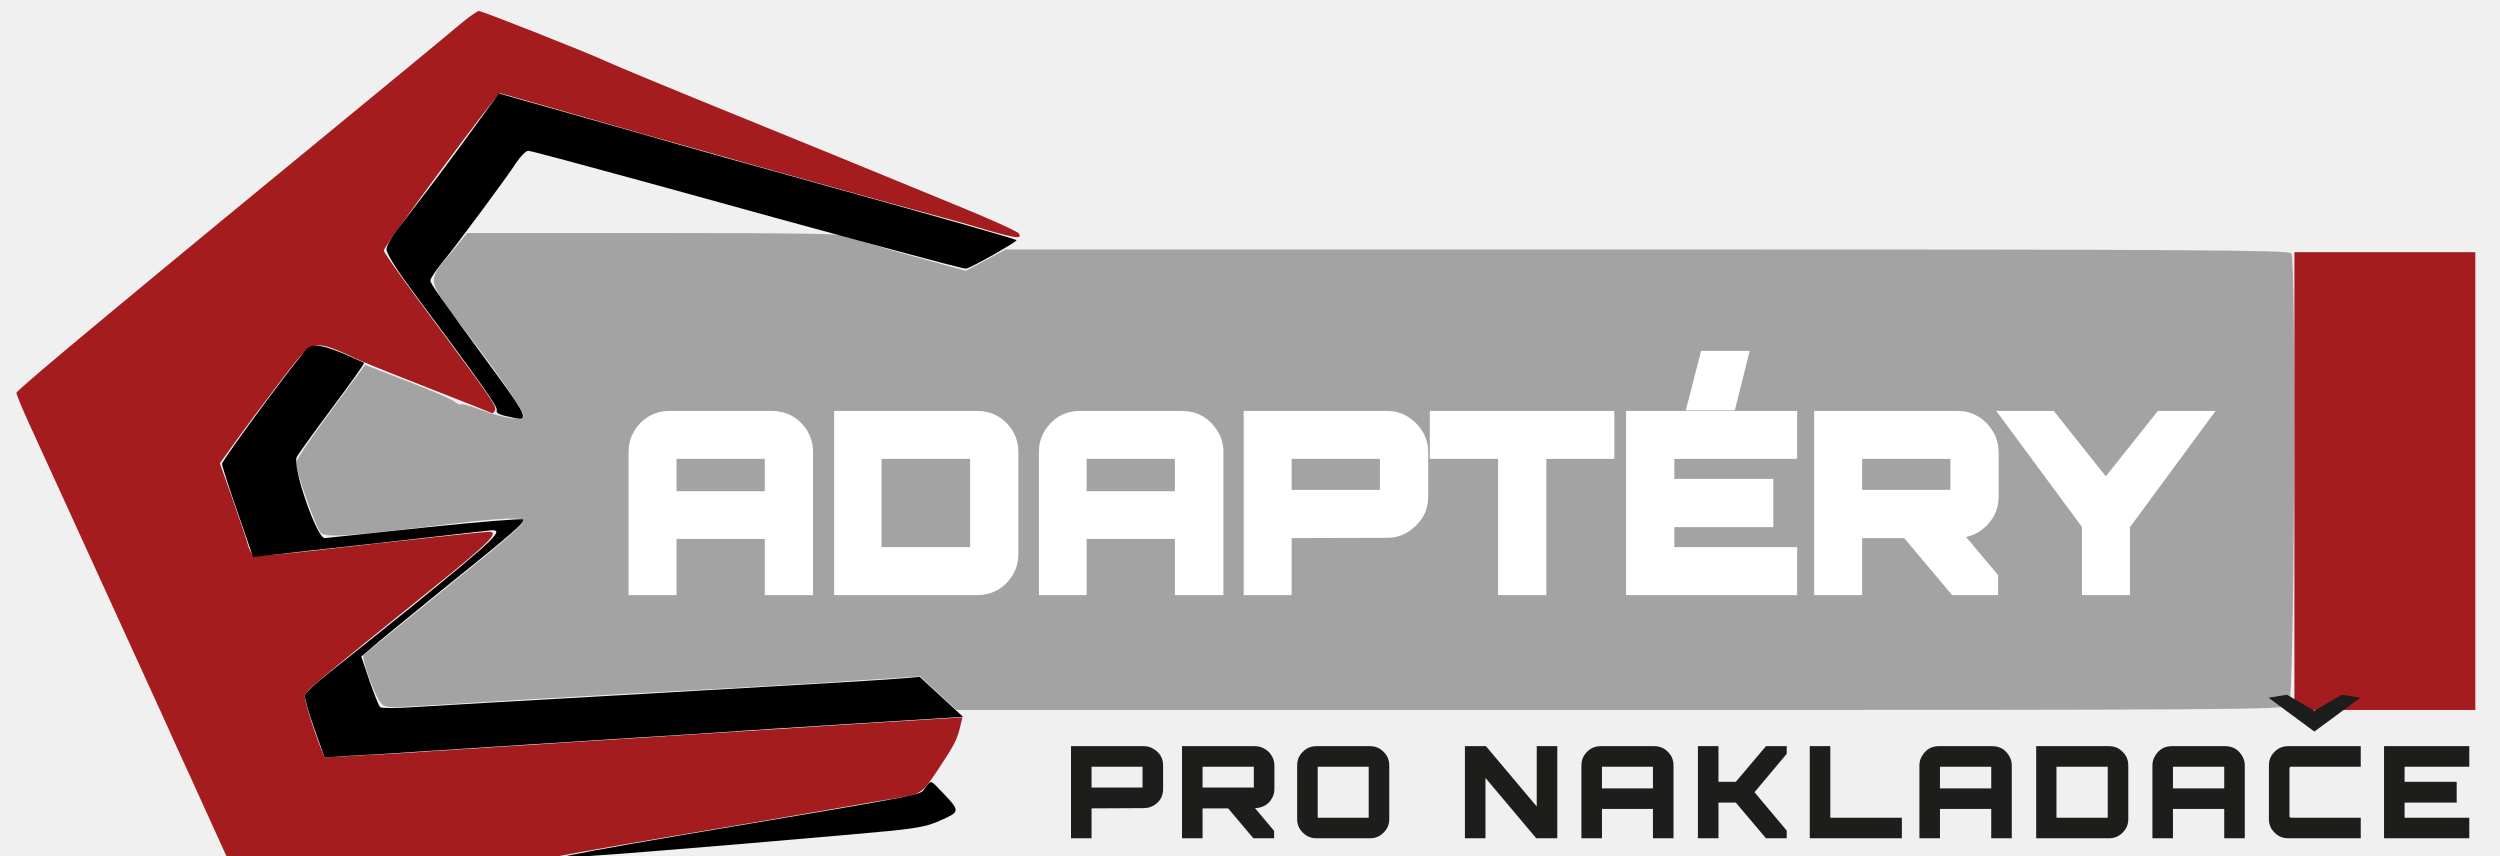
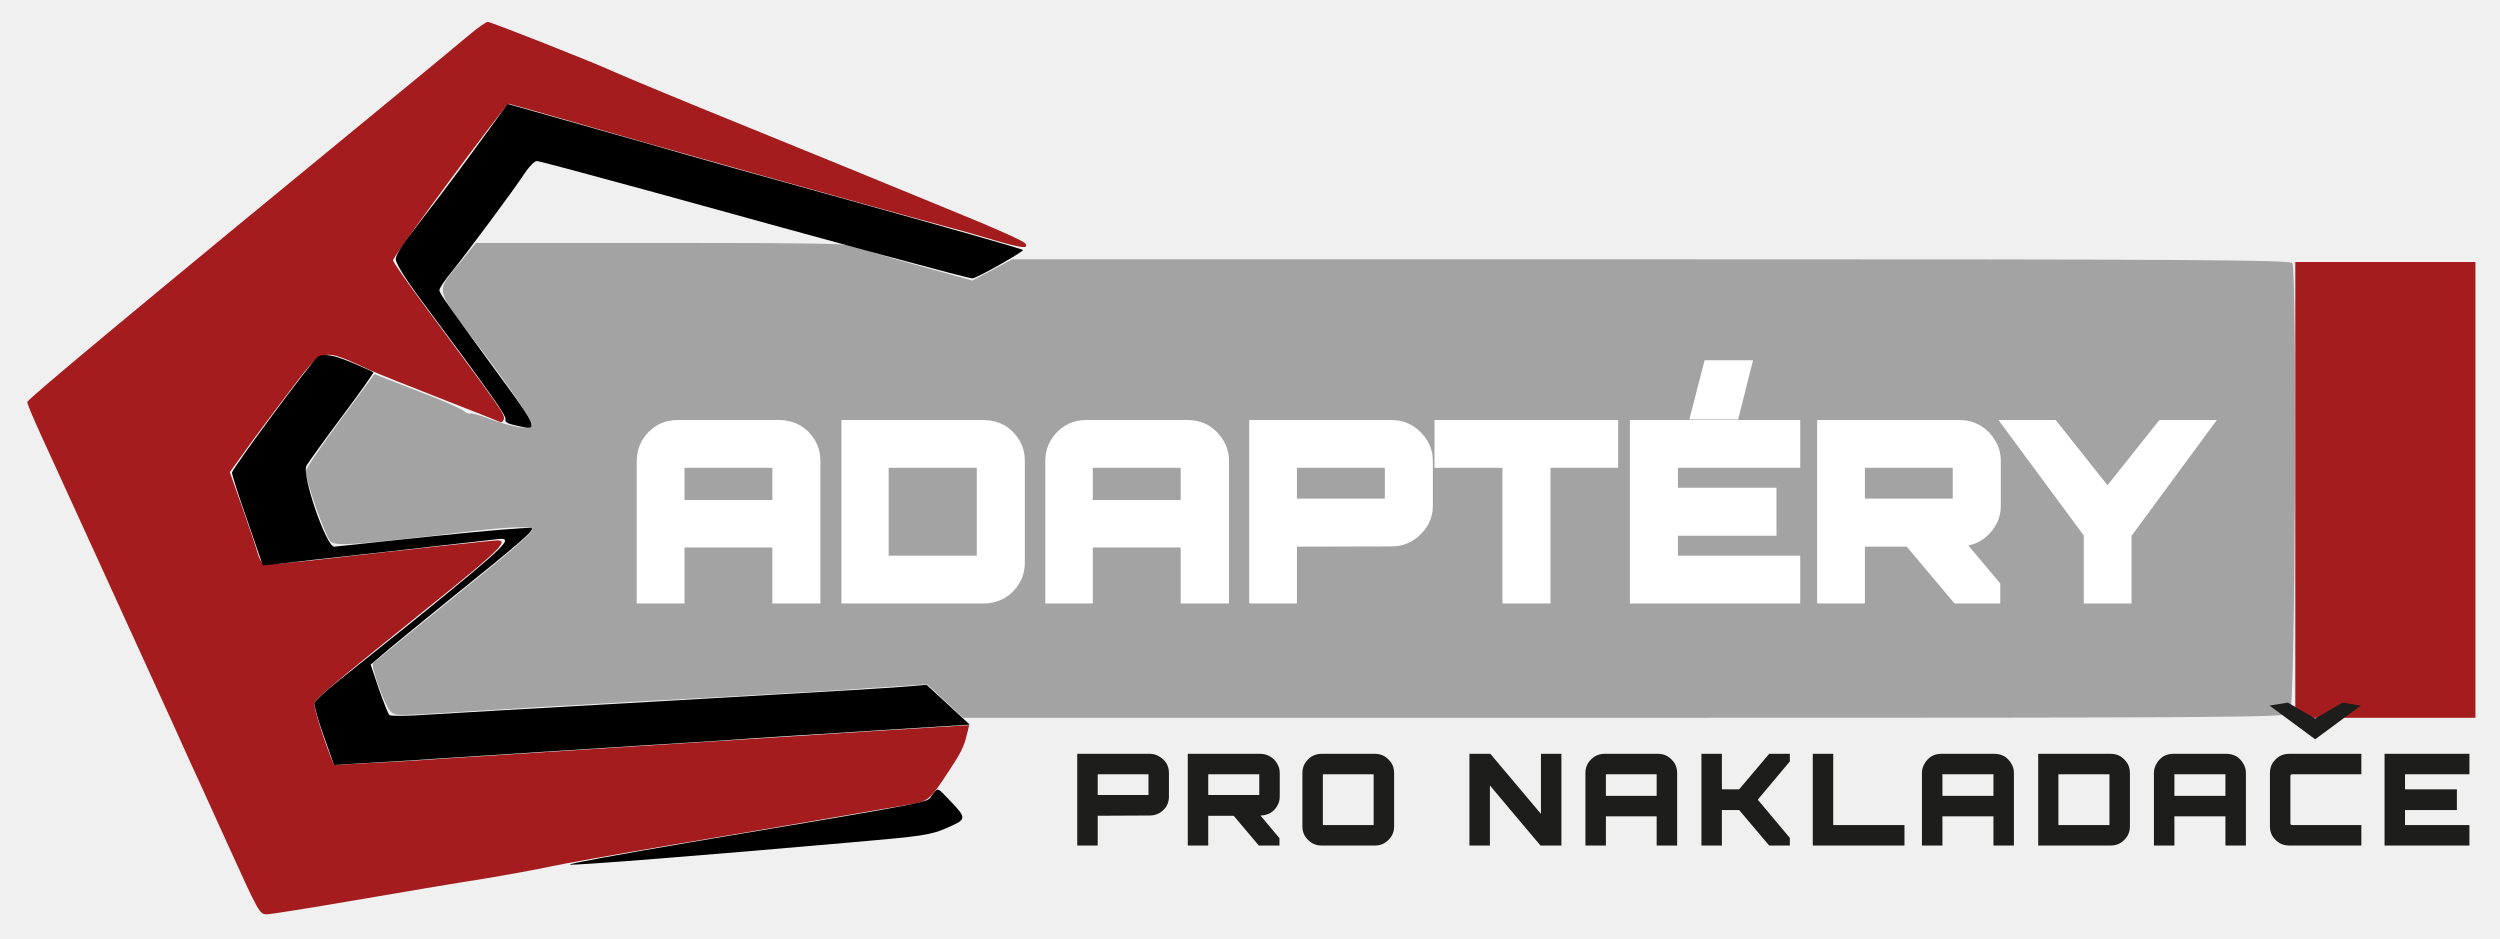
- <svg xmlns="http://www.w3.org/2000/svg" viewBox="44 12 912 312" role="img" aria-label="Adaptéry pro nakladače">
+ <svg xmlns="http://www.w3.org/2000/svg" viewBox="40 8 916 344" role="img" aria-label="Adaptéry pro nakladače">
  <g transform="translate(0 360) scale(.1 -.1)">
    <path fill="#A3A3A3" d="M2088 2561 c-95 -116 -101 -90 82 -331 91 -120 180 -251 180 -266 0 -21 -67 -12 -159 22 -35 13 -66 22 -69 19 -3 -3 -12 1 -21 8 -9 8 -63 32 -121 55 -58 22 -128 50 -157 61 l-51 20 -126 -170 c-69 -93 -126 -177 -126 -187 0 -31 72 -237 90 -255 18 -19 83 -15 485 33 178 21 255 24 255 9 0 -8 -53 -57 -117 -109 -315 -256 -459 -373 -466 -379 -10 -10 40 -150 62 -175 14 -17 26 -18 116 -13 55 4 255 15 445 27 190 11 473 27 630 35 157 9 353 20 435 25 83 6 193 13 246 16 l96 7 66 -62 66 -61 2425 0 c2242 0 2425 1 2437 17 19 22 26 1627 8 1649 -10 12 -379 14 -2351 14 l-2339 0 -73 -39 -73 -39 -206 57 c-114 31 -212 62 -219 69 -9 9 -173 12 -703 12 l-691 0 -56 -69z" />
    <path fill="#A51C1F" d="M2119 3392 c-31 -26 -127 -106 -215 -178 -988 -811 -1404 -1157 -1404 -1167 0 -7 21 -57 46 -112 25 -55 79 -172 119 -260 40 -88 123 -270 185 -405 62 -135 145 -317 185 -405 39 -88 85 -187 100 -220 15 -33 60 -132 100 -220 114 -251 116 -255 143 -255 13 0 157 23 320 51 163 28 376 64 473 79 96 16 204 36 240 44 35 8 240 45 454 81 215 36 480 81 590 100 110 19 232 40 270 46 78 13 81 16 151 123 46 70 56 89 68 140 l7 29 -113 -7 c-62 -4 -178 -11 -258 -16 -219 -14 -571 -37 -1015 -65 -220 -14 -465 -30 -545 -35 -80 -6 -202 -13 -271 -16 l-125 -7 -12 29 c-34 88 -63 184 -60 197 3 16 59 63 451 379 223 179 262 218 220 218 -19 0 -335 -34 -650 -70 -106 -12 -199 -20 -206 -17 -8 3 -19 23 -24 44 -6 21 -31 95 -56 166 l-45 127 57 79 c31 44 103 140 160 215 128 167 114 164 301 78 25 -11 139 -57 255 -102 115 -45 213 -84 217 -86 5 -3 11 1 14 10 6 15 -11 39 -278 399 -71 95 -128 177 -128 183 0 16 413 574 424 574 2 0 82 -23 177 -50 358 -104 1193 -338 1444 -405 28 -7 99 -27 158 -45 104 -30 126 -32 114 -12 -6 8 -99 51 -257 115 -221 91 -555 228 -750 307 -247 100 -451 185 -496 205 -75 35 -456 185 -467 185 -7 -1 -37 -22 -68 -48z" />
    <path fill="#000" d="M2128 2958 c-73 -100 -166 -222 -205 -272 -47 -59 -73 -100 -73 -116 1 -16 36 -73 98 -156 249 -334 307 -417 304 -429 -3 -14 8 -18 66 -30 50 -10 42 10 -60 150 -222 303 -248 340 -248 352 0 7 20 37 44 66 53 65 233 307 271 366 15 22 34 41 42 41 8 0 209 -54 446 -119 697 -193 1134 -311 1150 -311 15 0 191 100 185 104 -6 5 -259 77 -668 191 -228 63 -550 153 -715 201 -165 47 -346 98 -402 114 l-103 29 -132 -181z M1564 2212 c-20 -13 -314 -410 -314 -424 0 -7 25 -87 57 -177 l56 -163 56 6 c31 4 216 25 411 46 195 22 370 42 388 44 72 10 44 -17 -286 -285 -112 -90 -243 -195 -290 -232 -48 -38 -88 -75 -90 -83 -2 -7 13 -62 34 -120 l38 -107 110 7 c61 3 179 10 261 16 188 12 570 37 780 50 88 5 223 14 300 19 77 6 306 20 509 33 l369 23 -79 73 -79 73 -55 -5 c-54 -5 -230 -16 -930 -56 -582 -33 -720 -41 -850 -49 -69 -5 -129 -5 -133 -1 -5 4 -22 48 -39 96 l-30 89 39 33 c21 19 135 112 253 208 266 214 307 250 298 259 -4 4 -164 -9 -355 -29 -191 -20 -357 -38 -368 -39 -29 -3 -121 264 -102 297 7 12 65 93 130 180 65 87 117 160 115 162 -2 2 -36 17 -75 34 -72 30 -108 36 -129 22z M3814 605 c-21 -27 43 -15 -889 -172 -253 -43 -450 -79 -437 -81 22 -3 482 33 1047 83 242 21 277 26 333 51 74 32 75 35 16 97 -53 55 -45 53 -70 22z" />
  </g>
  <rect x="881" y="104" width="66" height="167" fill="#A51C1F" />
  <path fill="#FFFFFF" stroke="#FFFFFF" stroke-width="5" stroke-linejoin="miter" d="M288.3 226.6L275.8 226.6L275.8 176.8Q275.8 173.4 277.5 170.5Q279.2 167.7 282.0 166.0Q284.8 164.4 288.3 164.4L288.3 164.4L325.6 164.4Q329.0 164.4 331.9 166.0Q334.7 167.7 336.4 170.5Q338.1 173.4 338.1 176.8L338.1 176.8L338.1 226.6L325.5 226.6L325.5 206.1L288.3 206.1L288.3 226.6ZM288.3 177.4L288.3 193.7L325.5 193.7L325.5 177.4Q325.5 177.2 325.4 177.0Q325.2 176.9 325.0 176.9L325.0 176.9L288.8 176.9Q288.6 176.9 288.4 177.0Q288.3 177.2 288.3 177.4L288.3 177.4Z M400.5 226.6L350.8 226.6L350.8 164.4L400.5 164.4Q403.9 164.4 406.8 166.0Q409.6 167.7 411.3 170.5Q413.0 173.4 413.0 176.8L413.0 176.8L413.0 214.2Q413.0 217.6 411.3 220.5Q409.6 223.3 406.8 225.0Q403.9 226.6 400.5 226.6L400.5 226.6ZM363.6 214.1L363.6 214.1L399.9 214.1Q400.1 214.1 400.3 214.0Q400.4 213.8 400.4 213.6L400.4 213.6L400.4 177.4Q400.4 177.2 400.3 177.0Q400.1 176.9 399.9 176.9L399.9 176.9L363.6 176.9Q363.5 176.9 363.3 177.0Q363.1 177.2 363.1 177.4L363.1 177.4L363.1 213.6Q363.1 213.8 363.3 214.0Q363.5 214.1 363.6 214.1Z M437.9 226.6L425.5 226.6L425.5 176.8Q425.5 173.4 427.2 170.5Q428.9 167.7 431.7 166.0Q434.5 164.4 437.9 164.4L437.9 164.4L475.2 164.4Q478.7 164.4 481.5 166.0Q484.3 167.7 486.0 170.5Q487.8 173.4 487.8 176.8L487.8 176.8L487.8 226.6L475.1 226.6L475.1 206.1L437.9 206.1L437.9 226.6ZM437.9 177.4L437.9 193.7L475.1 193.7L475.1 177.4Q475.1 177.2 475.0 177.0Q474.9 176.9 474.6 176.9L474.6 176.9L438.5 176.9Q438.2 176.9 438.1 177.0Q437.9 177.2 437.9 177.4L437.9 177.4Z M512.7 226.6L500.2 226.6L500.2 164.4L550.0 164.4Q553.4 164.4 556.2 166.1Q559.0 167.8 560.8 170.7Q562.5 173.5 562.5 176.9L562.5 176.9L562.5 193.3Q562.5 196.7 560.8 199.5Q559.0 202.3 556.2 204.0Q553.4 205.7 550.0 205.7L550.0 205.7L512.7 205.8L512.7 226.6ZM513.2 193.2L513.2 193.2L549.4 193.2Q549.6 193.2 549.7 193.0Q549.9 192.9 549.9 192.7L549.9 192.7L549.9 177.4Q549.9 177.2 549.7 177.0Q549.6 176.9 549.4 176.9L549.4 176.9L513.2 176.9Q512.9 176.9 512.8 177.0Q512.7 177.2 512.7 177.4L512.7 177.4L512.7 192.7Q512.7 192.9 512.8 193.0Q512.9 193.2 513.2 193.2Z M605.6 226.6L593.0 226.6L593.0 176.9L568.1 176.9L568.1 164.4L630.4 164.4L630.4 176.9L605.6 176.9L605.6 226.6Z M697.1 226.6L639.7 226.6L639.7 164.4L697.1 164.4L697.1 176.9L652.3 176.9L652.3 189.2L688.4 189.2L688.4 201.8L652.3 201.8L652.3 214.1L697.1 214.1L697.1 226.6ZM674.9 159.2L662.2 159.2L662.2 159.2L666.5 142.5L679.1 142.5L674.9 159.2Z M770.4 226.6L757.3 226.6L739.8 205.8L720.8 205.8L720.8 226.6L708.3 226.6L708.3 164.4L758.1 164.4Q761.5 164.4 764.4 166.1Q767.2 167.8 768.9 170.7Q770.6 173.5 770.6 176.9L770.6 176.9L770.6 193.3Q770.6 196.7 768.9 199.5Q767.2 202.3 764.4 204.0Q761.5 205.7 758.1 205.7L758.1 205.7L756.1 205.7L770.4 222.7L770.4 226.6ZM721.3 193.2L721.3 193.2L757.5 193.2Q757.7 193.2 757.9 193.0Q758.0 192.9 758.0 192.7L758.0 192.7L758.0 177.4Q758.0 177.2 757.9 177.0Q757.7 176.9 757.5 176.9L757.5 176.9L721.3 176.9Q721.1 176.9 720.9 177.0Q720.8 177.2 720.8 177.4L720.8 177.4L720.8 192.7Q720.8 192.9 720.9 193.0Q721.1 193.2 721.3 193.2Z M818.5 226.6L806.0 226.6L806.0 203.4L777.2 164.4L792.0 164.4L812.2 189.8L832.4 164.4L847.3 164.4L818.5 203.5L818.5 226.6Z" />
  <path fill="#1D1D1B" stroke="#1D1D1B" stroke-width="1.6" stroke-linejoin="miter" d="M441.4 317.0L435.5 317.0L435.5 285.0L461.3 285.0Q463.0 285.0 464.4 285.9Q465.8 286.7 466.7 288.1Q467.5 289.5 467.5 291.2L467.5 291.2L467.5 299.9Q467.5 301.6 466.7 303.0Q465.8 304.4 464.4 305.2Q463.0 306.0 461.3 306.0L461.3 306.0L441.4 306.1L441.4 317.0ZM441.9 300.1L441.9 300.1L461.0 300.1Q461.3 300.1 461.4 300.0Q461.6 299.9 461.6 299.6L461.6 299.6L461.6 291.5Q461.6 291.2 461.4 291.1Q461.3 290.9 461.0 290.9L461.0 290.9L441.9 290.9Q441.7 290.9 441.5 291.1Q441.4 291.2 441.4 291.5L441.4 291.5L441.4 299.6Q441.4 299.9 441.5 300.0Q441.7 300.1 441.9 300.1Z M508.0 317.0L501.6 317.0L492.4 306.1L481.9 306.1L481.9 317.0L476.0 317.0L476.0 285.0L501.8 285.0Q503.5 285.0 505.0 285.9Q506.4 286.7 507.2 288.1Q508.1 289.5 508.1 291.2L508.1 291.2L508.1 299.9Q508.1 301.6 507.2 303.0Q506.4 304.4 505.0 305.2Q503.5 306.0 501.8 306.0L501.8 306.0L500.1 306.0L508.0 315.4L508.0 317.0ZM482.4 300.1L482.4 300.1L501.6 300.1Q501.8 300.1 502.0 300.0Q502.2 299.9 502.2 299.6L502.2 299.6L502.2 291.5Q502.2 291.2 502.0 291.1Q501.8 290.9 501.6 290.9L501.6 290.9L482.4 290.9Q482.2 290.9 482.1 291.1Q481.9 291.2 481.9 291.5L481.9 291.5L481.9 299.6Q481.9 299.9 482.1 300.0Q482.2 300.1 482.4 300.1Z M543.9 317.0L524.2 317.0Q522.5 317.0 521.1 316.2Q519.7 315.3 518.8 313.9Q518.0 312.5 518.0 310.9L518.0 310.9L518.0 291.2Q518.0 289.5 518.8 288.1Q519.7 286.7 521.1 285.8Q522.5 285 524.2 285L524.2 285L543.9 285Q545.5 285 546.9 285.8Q548.3 286.7 549.2 288.1Q550.0 289.5 550.0 291.2L550.0 291.2L550.0 310.9Q550.0 312.5 549.2 313.9Q548.3 315.3 546.9 316.2Q545.5 317.0 543.9 317.0L543.9 317.0ZM524.4 311.1L524.4 311.1L543.5 311.1Q543.8 311.1 543.9 311.0Q544.1 310.8 544.1 310.6L544.1 310.6L544.1 291.5Q544.1 291.2 543.9 291.1Q543.8 290.9 543.5 290.9L543.5 290.9L524.4 290.9Q524.2 290.9 524.0 291.1Q523.9 291.2 523.9 291.5L523.9 291.5L523.9 310.6Q523.9 310.8 524.0 311.0Q524.2 311.1 524.4 311.1Z  M585.1 317.0L579.2 317.0L579.2 285L585.7 285L605.4 308.4L605.4 285L611.3 285L611.3 317.0L604.8 317.0L585.1 293.6L585.1 317.0Z M627.6 317.0L621.7 317.0L621.7 291.2Q621.7 289.5 622.5 288.1Q623.4 286.7 624.8 285.8Q626.2 285 627.9 285L627.9 285L647.5 285Q649.2 285 650.6 285.8Q652.0 286.7 652.9 288.1Q653.7 289.5 653.7 291.2L653.7 291.2L653.7 317.0L647.8 317.0L647.8 306.3L627.6 306.3L627.6 317.0ZM627.6 291.5L627.6 300.4L647.8 300.4L647.8 291.5Q647.8 291.2 647.6 291.1Q647.4 290.9 647.2 290.9L647.2 290.9L628.1 290.9Q627.9 290.9 627.7 291.1Q627.6 291.2 627.6 291.5L627.6 291.5Z M670.1 317.0L664.2 317.0L664.2 285L670.1 285L670.1 298.0L677.6 298.0L688.6 285L695.0 285L695.0 286.7L683.0 301.0L695.0 315.3L695.0 317.0L688.6 317.0L677.6 304.0L670.1 304.0L670.1 317.0Z M737.0 317.0L705.0 317.0L705.0 285.0L710.9 285.0L710.9 311.1L737.0 311.1L737.0 317.0Z M750.9 317.0L745.0 317.0L745.0 291.2Q745.0 289.5 745.9 288.1Q746.7 286.7 748.1 285.8Q749.5 285 751.2 285L751.2 285L770.8 285Q772.5 285 774.0 285.8Q775.4 286.7 776.2 288.1Q777.1 289.5 777.1 291.2L777.1 291.2L777.1 317.0L771.2 317.0L771.2 306.3L750.9 306.3L750.9 317.0ZM750.9 291.5L750.9 300.4L771.2 300.4L771.2 291.5Q771.2 291.2 771.0 291.1Q770.8 290.9 770.6 290.9L770.6 290.9L751.4 290.9Q751.2 290.9 751.1 291.1Q750.9 291.2 750.9 291.5L750.9 291.5Z M813.4 317.0L787.6 317.0L787.6 285L813.4 285Q815.1 285 816.5 285.8Q817.9 286.7 818.8 288.1Q819.6 289.5 819.6 291.2L819.6 291.2L819.6 310.9Q819.6 312.5 818.8 313.9Q817.9 315.3 816.5 316.2Q815.1 317.0 813.4 317.0L813.4 317.0ZM793.9 311.1L793.9 311.1L813.1 311.1Q813.3 311.1 813.5 311.0Q813.7 310.8 813.7 310.6L813.7 310.6L813.7 291.5Q813.7 291.2 813.5 291.1Q813.3 290.9 813.1 290.9L813.1 290.9L793.9 290.9Q793.7 290.9 793.6 291.1Q793.4 291.2 793.4 291.5L793.4 291.5L793.4 310.6Q793.4 310.8 793.6 311.0Q793.7 311.1 793.9 311.1Z M835.9 317.0L830.0 317.0L830.0 291.2Q830.0 289.5 830.9 288.1Q831.7 286.7 833.1 285.8Q834.5 285 836.2 285L836.2 285L855.8 285Q857.5 285 859.0 285.8Q860.4 286.7 861.2 288.1Q862.1 289.5 862.1 291.2L862.1 291.2L862.1 317.0L856.2 317.0L856.2 306.3L835.9 306.3L835.9 317.0ZM835.9 291.5L835.9 300.4L856.2 300.4L856.2 291.5Q856.2 291.2 856.0 291.1Q855.8 290.9 855.6 290.9L855.6 290.9L836.4 290.9Q836.2 290.9 836.1 291.1Q835.9 291.2 835.9 291.5L835.9 291.5Z M904.4 317.0L878.7 317.0Q877.0 317.0 875.6 316.2Q874.2 315.3 873.3 313.9Q872.5 312.5 872.5 310.9L872.5 310.9L872.5 291.2Q872.5 289.5 873.3 288.1Q874.2 286.7 875.6 285.8Q877.0 285 878.7 285L878.7 285L904.4 285L904.4 290.9L879.9 290.9Q879.2 290.9 878.8 291.3Q878.4 291.7 878.4 292.5L878.4 292.5L878.4 309.6Q878.4 310.3 878.8 310.7Q879.2 311.1 879.9 311.1L879.9 311.1L904.4 311.1L904.4 317.0Z M944.0 317.0L914.5 317.0L914.5 285L944.0 285L944.0 290.9L920.4 290.9L920.4 298.0L939.4 298.0L939.4 304.0L920.4 304.0L920.4 311.1L944.0 311.1L944.0 317.0Z M873.565 267.016 L888.284 277.88 L903.002 267.016 L898.463 266.26 L888.284 272.206 L878.104 266.26 Z" />
</svg>
